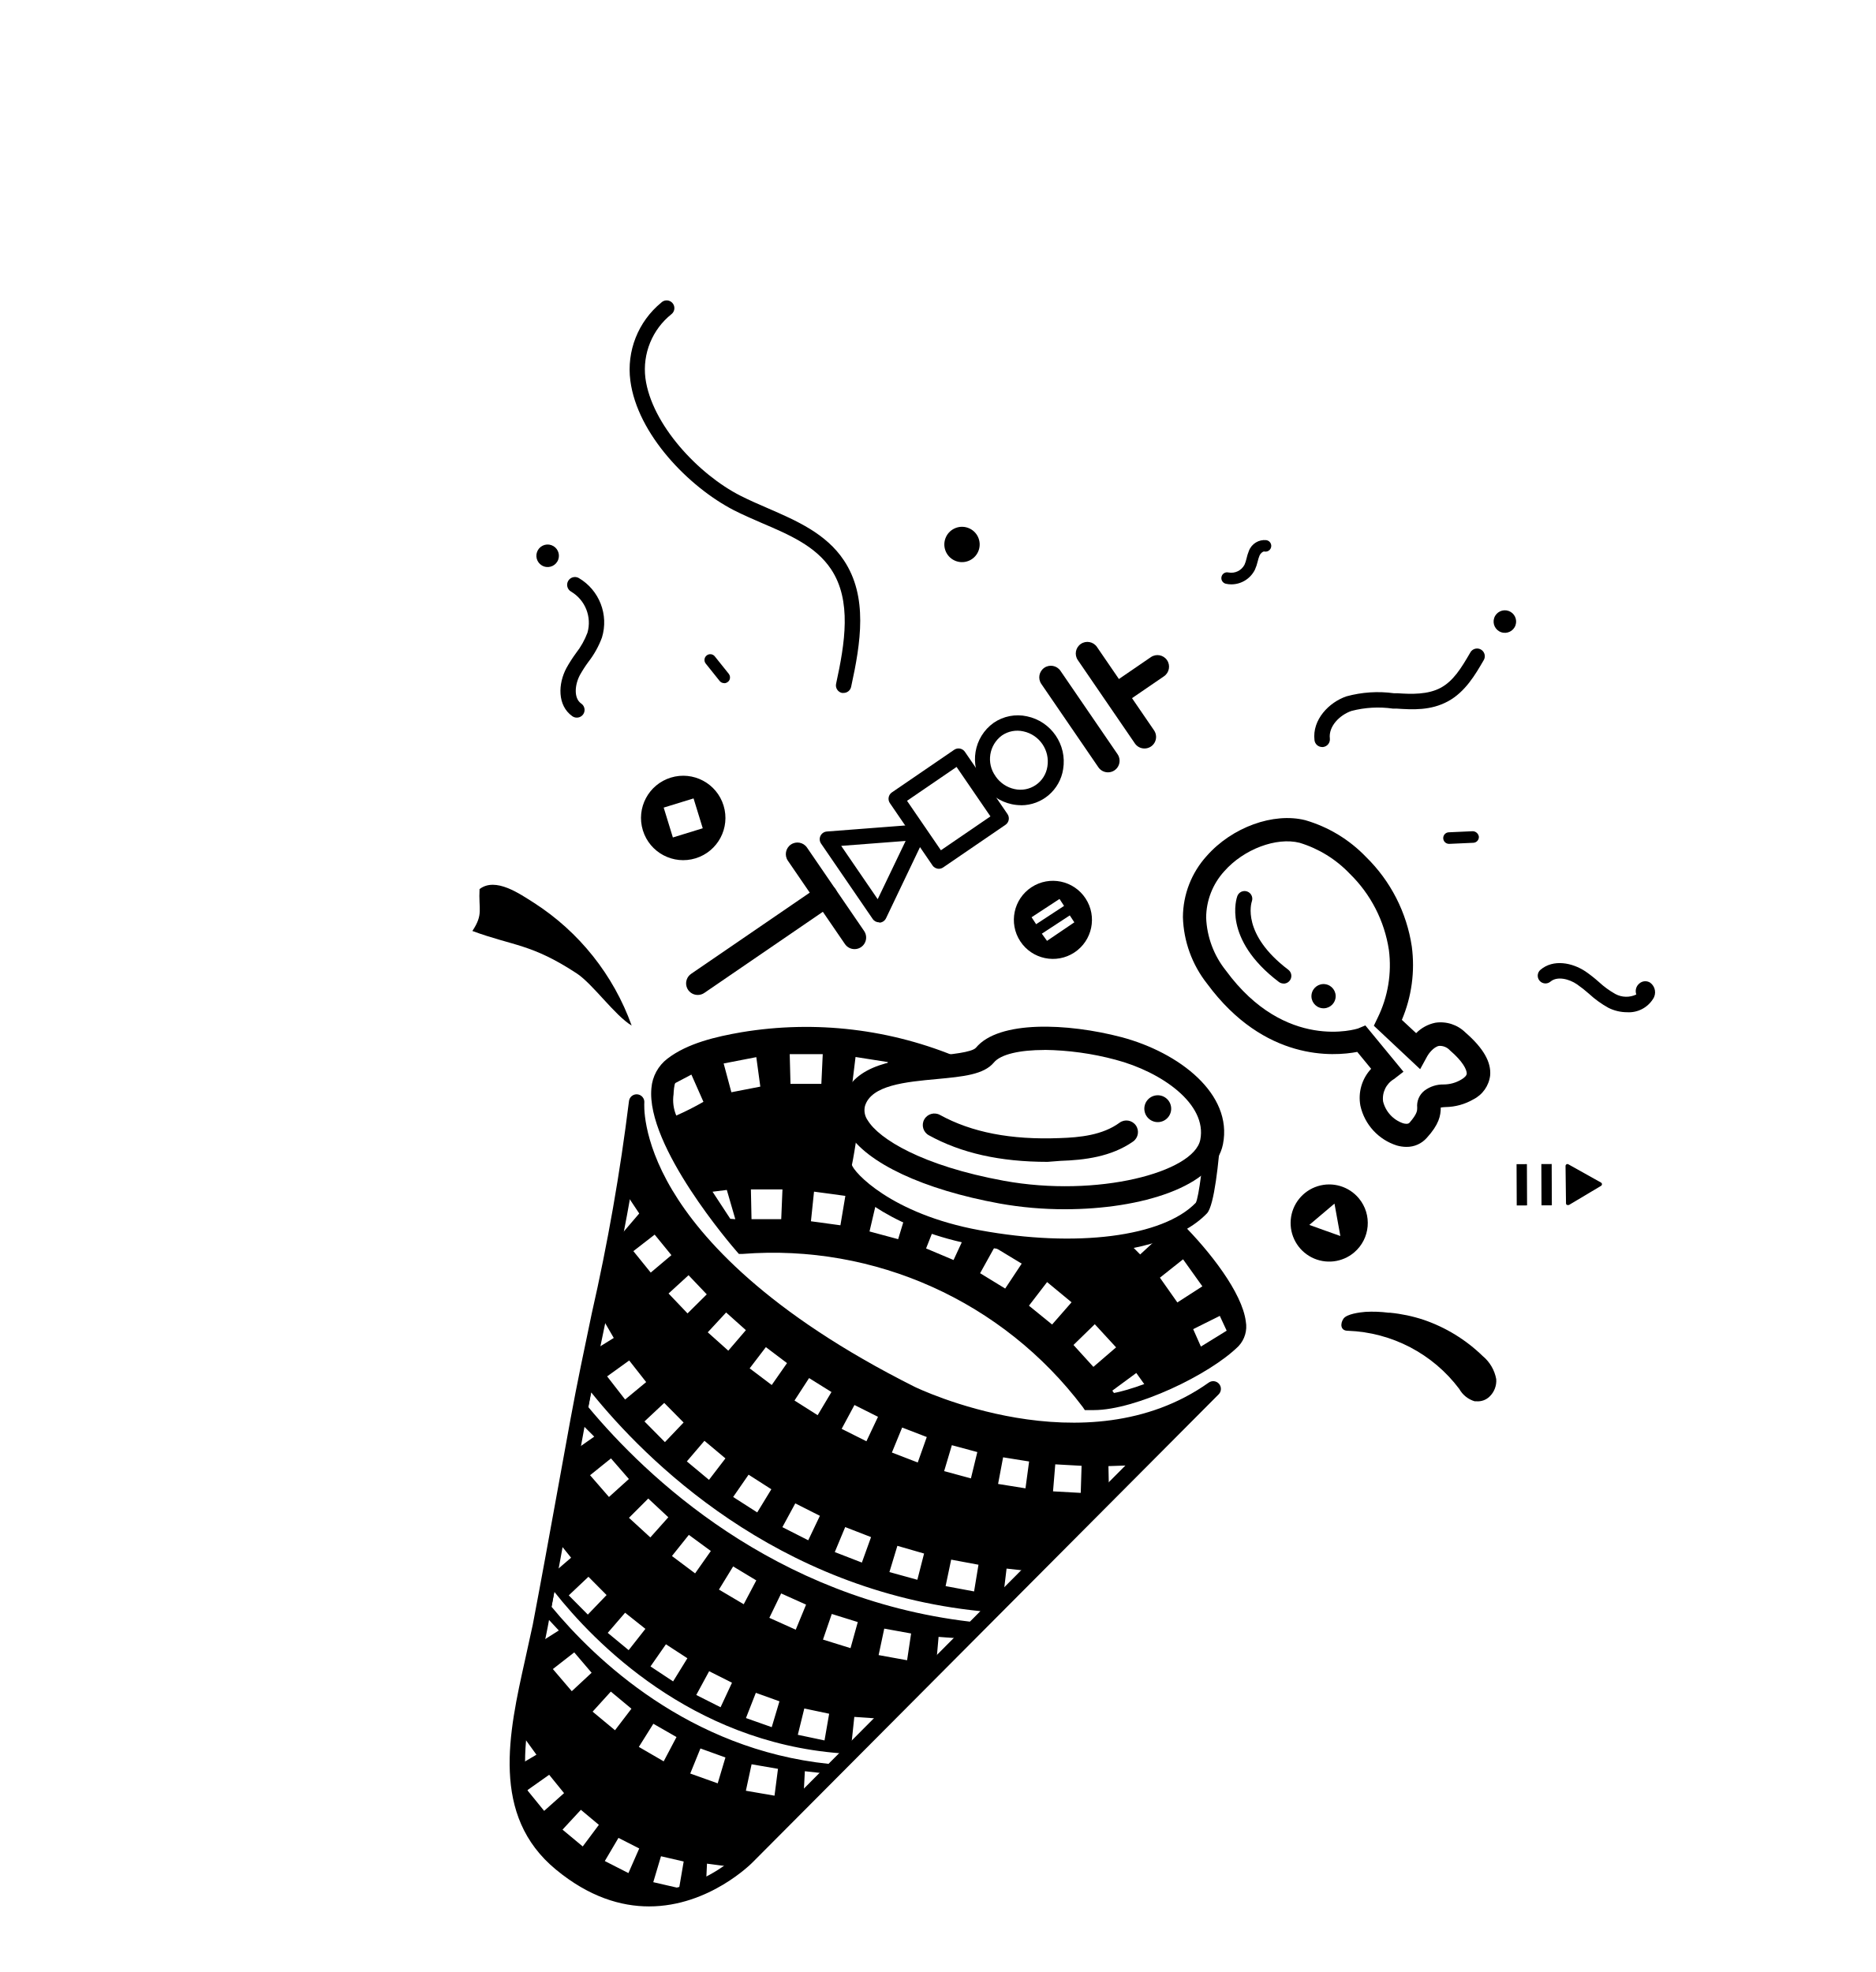
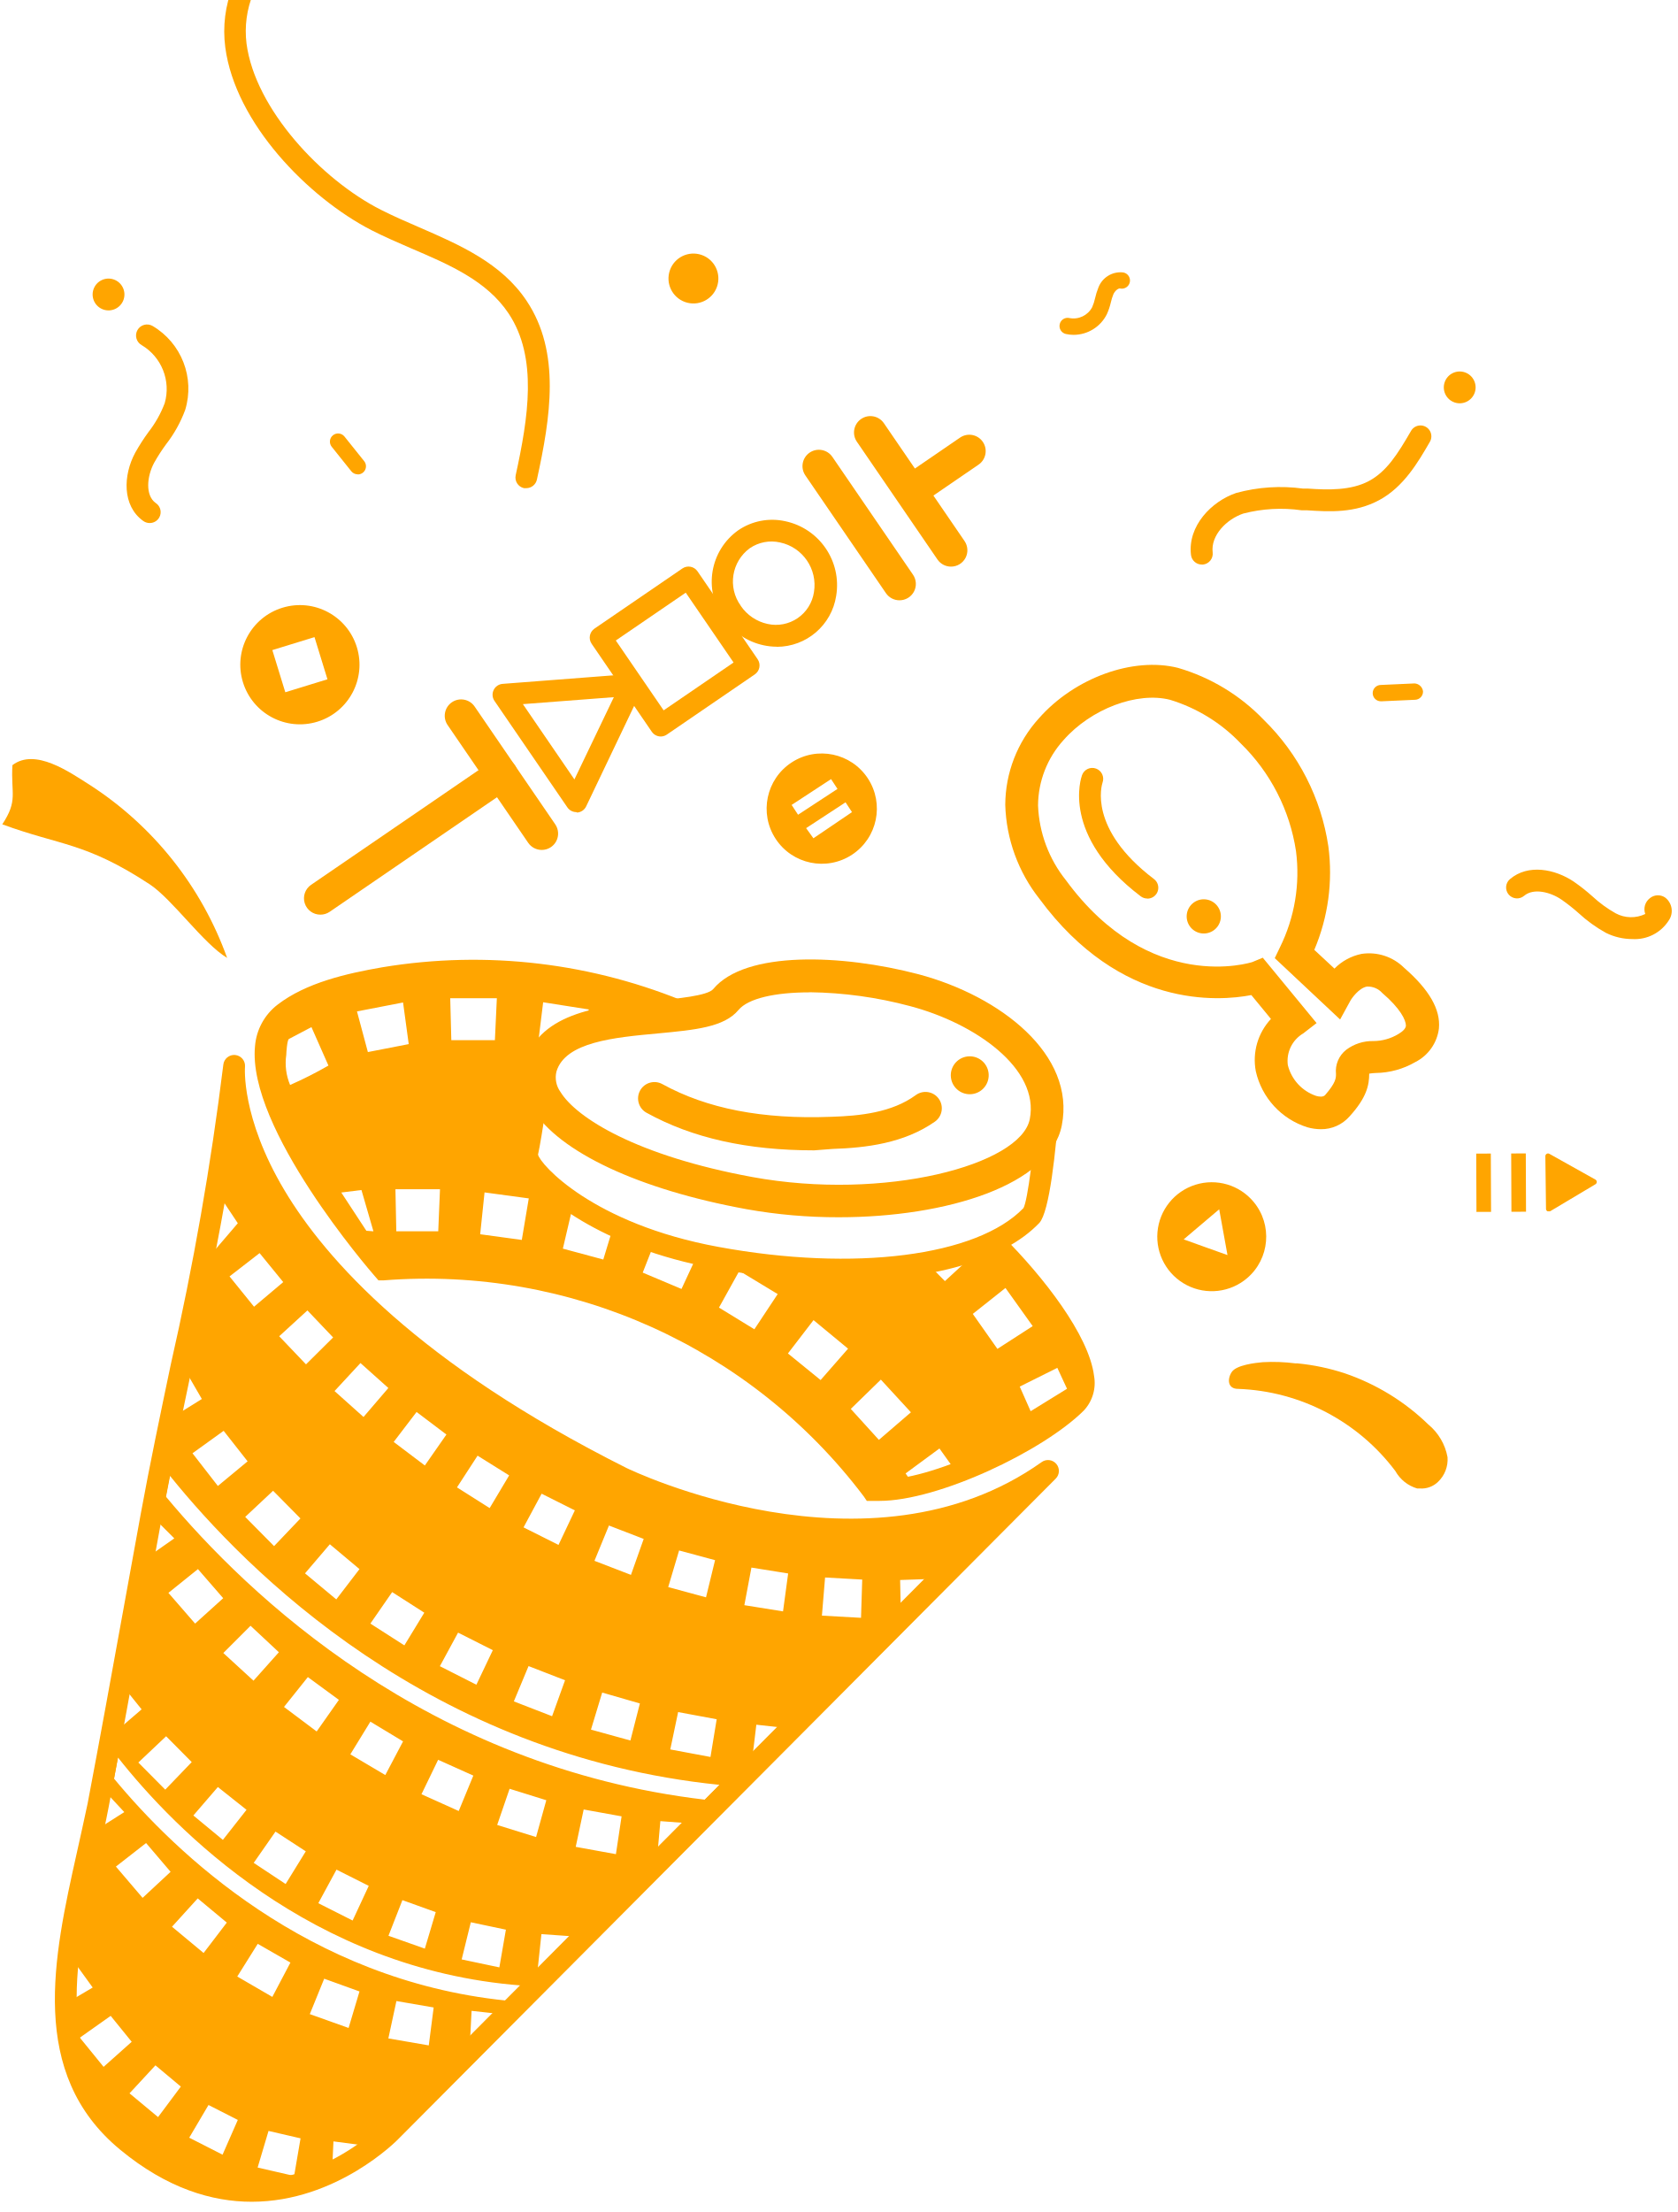
- <svg xmlns="http://www.w3.org/2000/svg" id="圖層_1" data-name="圖層 1" viewBox="0 0 243 255.56">
+ <svg xmlns="http://www.w3.org/2000/svg" viewBox="61 45 154 203">
+   <style>
+ 		svg{
+ 		fill:orange;
+ 		cursor:pointer;
+ 		}
+ 	</style>
  <path d="M140.67,116.44a5.06,5.06,0,1,0-1.46,7A5.06,5.06,0,0,0,140.67,116.44Zm-7,2.43,3.62-2.37.59.9-3.62,2.37Zm2,3.06L135,121l3.62-2.37.59.9Z" />
  <path d="M176.08,155.3a5,5,0,1,0-.6,7A5,5,0,0,0,176.08,155.3Zm-4.42,4.16-2-.72,1.63-1.38,1.63-1.38.38,2.1.38,2.1Z" />
  <path d="M159.56,75.73a3.21,3.21,0,0,1-.72-.08.75.75,0,0,1-.56-.9.74.74,0,0,1,.9-.56,1.94,1.94,0,0,0,2.08-1,4.39,4.39,0,0,0,.26-.8,6.31,6.31,0,0,1,.31-1A2.17,2.17,0,0,1,164.09,70a.75.75,0,1,1-.29,1.47c-.17,0-.46.22-.6.55a4.94,4.94,0,0,0-.23.74,5.76,5.76,0,0,1-.36,1.07A3.42,3.42,0,0,1,159.56,75.73Z" />
  <circle cx="124.66" cy="70.56" r="2.29" transform="translate(17.04 165.1) rotate(-70.81)" />
  <circle cx="70.96" cy="72.02" r="1.46" transform="translate(-20.38 115.37) rotate(-70.81)" />
  <circle cx="194.99" cy="80.55" r="1.46" transform="translate(54.83 238.23) rotate(-70.81)" />
  <path d="M182.25,148.63a4.66,4.66,0,0,1-1.25-.18,7,7,0,0,1-4.72-5.14,5.52,5.52,0,0,1,1.39-4.8l-1.8-2.19c-3,.58-12,1.27-19.45-8.83a14.6,14.6,0,0,1-3.14-8.63,11.88,11.88,0,0,1,3.09-7.94c3.28-3.72,8.64-5.66,12.76-4.63a17.8,17.8,0,0,1,7.88,4.77,20.47,20.47,0,0,1,5.93,11.61,18.21,18.21,0,0,1-1.29,9.5l1.85,1.72a4.85,4.85,0,0,1,2.49-1.35,4.58,4.58,0,0,1,3.91,1.28c2.3,2,3.35,3.82,3.19,5.56a4,4,0,0,1-2.17,3.09,7.43,7.43,0,0,1-3.62,1,4.49,4.49,0,0,0-.61.06c0,1.05-.23,2.2-1.81,3.93h0A3.45,3.45,0,0,1,182.25,148.63Zm-5.33-15.74,4.94,6-1.23.95a2.93,2.93,0,0,0-1.41,2.91,4,4,0,0,0,2.59,2.82c.28.08.64.13.83-.07,1-1.15,1-1.57,1-1.94a2.49,2.49,0,0,1,.94-2.22,4,4,0,0,1,2.49-.8,4.46,4.46,0,0,0,2.29-.64c.44-.26.68-.52.7-.77,0-.51-.5-1.57-2.17-3a1.78,1.78,0,0,0-1.41-.59c-.74.13-1.41,1.09-1.53,1.32l-.93,1.7-6-5.63.48-1a15.46,15.46,0,0,0,1.47-8.82,17.45,17.45,0,0,0-5.08-9.89,15,15,0,0,0-6.49-4c-3-.76-7.24.82-9.77,3.7a9,9,0,0,0-2.34,6,11.69,11.69,0,0,0,2.56,6.86c7.72,10.53,17,7.54,17.11,7.51Z" />
  <circle cx="171.51" cy="129.11" r="1.57" transform="translate(17.91 279.08) rotate(-81.29)" />
  <path d="M166.32,127.46a1,1,0,0,1-.6-.2c-7.36-5.58-5.47-10.91-5.39-11.13a1,1,0,0,1,1.88.69c-.06.19-1.36,4.24,4.72,8.85a1,1,0,0,1-.6,1.8Z" />
  <rect x="199.73" y="150.85" width="1.34" height="5.35" transform="translate(-0.61 0.81) rotate(-0.23)" />
  <rect x="196.53" y="150.86" width="1.34" height="5.35" transform="translate(-0.62 0.8) rotate(-0.23)" />
  <path d="M207.45,153.25l-4.22-2.36a.24.24,0,0,0-.25,0,.25.25,0,0,0-.12.22l.06,4.84a.25.25,0,0,0,.13.21.24.24,0,0,0,.12,0,.24.24,0,0,0,.13,0l4.16-2.48a.25.25,0,0,0,.12-.22A.25.25,0,0,0,207.45,153.25Z" />
  <path d="M145.22,91.16a1.5,1.5,0,0,1-.85-2.74l4.76-3.26a1.5,1.5,0,1,1,1.7,2.48l-4.76,3.26A1.49,1.49,0,0,1,145.22,91.16Z" />
  <path d="M90.41,128.94a1.5,1.5,0,0,1-.85-2.74l16.61-11.37a1.5,1.5,0,0,1,1.7,2.48L91.26,128.68A1.49,1.49,0,0,1,90.41,128.94Z" />
  <path d="M132.29,104.35a5.76,5.76,0,0,1-1.19-.13,6,6,0,0,1-3.7-2.49h0a5.79,5.79,0,0,1,1.36-8.06,5.53,5.53,0,0,1,4.31-.84,6,6,0,0,1,4.69,6.85,5.52,5.52,0,0,1-5.46,4.68ZM129,100.6a4,4,0,0,0,2.46,1.66,3.53,3.53,0,0,0,4.26-2.92,4,4,0,0,0-3.12-4.56,3.53,3.53,0,0,0-2.77.53,3.79,3.79,0,0,0-.83,5.28Z" />
  <path d="M143.57,100.09a1.5,1.5,0,0,1-1.24-.65l-7.4-10.81a1.5,1.5,0,1,1,2.48-1.7l7.4,10.81a1.5,1.5,0,0,1-1.24,2.35Z" />
  <path d="M148.3,97a1.5,1.5,0,0,1-1.24-.65l-7.4-10.81a1.5,1.5,0,0,1,2.48-1.7l7.4,10.81A1.5,1.5,0,0,1,148.3,97Z" />
  <path d="M110.73,123a1.5,1.5,0,0,1-1.24-.65l-7.4-10.81a1.5,1.5,0,0,1,2.48-1.7l7.4,10.81a1.5,1.5,0,0,1-1.24,2.35Z" />
  <path d="M113.91,119.53a1,1,0,0,1-.83-.44l-6.69-9.77a1,1,0,0,1,.75-1.56l11.81-.91a.94.94,0,0,1,.9.43,1,1,0,0,1,.08,1L114.81,119a1,1,0,0,1-.83.57ZM109,109.62l4.73,6.91,3.62-7.55Z" />
  <path d="M121.66,112.59a1,1,0,0,1-.83-.44l-5.52-8.07a1,1,0,0,1,.26-1.39l8.07-5.52a1,1,0,0,1,1.39.26l5.52,8.07a1,1,0,0,1-.26,1.39l-8.07,5.52A1,1,0,0,1,121.66,112.59Zm-4.13-8.81,4.39,6.41,6.42-4.39-4.39-6.41Z" />
  <path d="M81.85,132.91c-2.19-1.32-5-5.35-7.1-6.75-5.91-3.88-8.2-3.54-13.54-5.51,1.46-2.21.78-2.76.93-5.43,2.09-1.6,5.24.64,7.05,1.78A31.58,31.58,0,0,1,81.85,132.91Z" />
  <path d="M93.76,104.4a5.47,5.47,0,1,0-3.62,6.83A5.47,5.47,0,0,0,93.76,104.4Zm-6.57,4.13L86,104.66l3.87-1.19,1.19,3.87Z" />
  <path d="M193.88,178.73a5.07,5.07,0,0,0-1.76-3,20.47,20.47,0,0,0-7.65-4.69,20,20,0,0,0-4.36-.92l-.19,0a16.32,16.32,0,0,0-3-.11c-.69.06-2.41.26-2.84.89s-.41,1.57.58,1.56A18.91,18.91,0,0,1,189.09,180a3.4,3.4,0,0,0,2,1.6l.25,0A2.17,2.17,0,0,0,193,181,2.83,2.83,0,0,0,193.88,178.73Z" />
  <path d="M109.31,89.8l-.21,0a1,1,0,0,1-.76-1.19c1.15-5.28,2.05-10.78-.65-14.84-2-3-5.41-4.47-9-6-1.22-.53-2.44-1.06-3.6-1.65-5.82-3-12.5-9.84-13.41-16.78a11.2,11.2,0,0,1,4-10.12,1,1,0,1,1,1.33,1.49A9.16,9.16,0,0,0,83.63,49c.79,6,6.88,12.49,12.33,15.25,1.13.57,2.31,1.09,3.5,1.6,3.73,1.62,7.58,3.29,9.89,6.77,3.14,4.71,2.19,10.67.94,16.38A1,1,0,0,1,109.31,89.8Z" />
  <path d="M171.33,96.81a1,1,0,0,1-1-.88c-.32-2.67,1.9-4.93,4.15-5.69a15.37,15.37,0,0,1,6.14-.4l.47,0c1.83.13,3.94.18,5.58-.7s2.65-2.51,3.84-4.56a1,1,0,1,1,1.73,1c-1.06,1.83-2.38,4.1-4.62,5.31s-4.55,1.08-6.67.94l-.47,0a13.64,13.64,0,0,0-5.35.3c-1.53.52-3,2-2.81,3.57a1,1,0,0,1-.88,1.11Z" />
  <path d="M74.73,93a1,1,0,0,1-.58-.19c-1.95-1.39-1.85-4.2-.74-6.26a18.63,18.63,0,0,1,1.22-1.9A10.1,10.1,0,0,0,76.12,82,4.69,4.69,0,0,0,74,76.67a1,1,0,0,1,1-1.76A6.68,6.68,0,0,1,78,82.62a11.78,11.78,0,0,1-1.76,3.16,16.49,16.49,0,0,0-1.09,1.69c-.68,1.27-.82,3,.14,3.69A1,1,0,0,1,74.73,93Z" />
  <path d="M210.84,131.18a5.44,5.44,0,0,1-2.42-.57,12.94,12.94,0,0,1-2.53-1.83,16.49,16.49,0,0,0-1.55-1.22c-1-.69-2.56-1.09-3.43-.35a1,1,0,1,1-1.3-1.53c1.67-1.42,4.13-.92,5.83.21a17.83,17.83,0,0,1,1.74,1.37,11.31,11.31,0,0,0,2.14,1.56,3,3,0,0,0,2.71.06v0a1.28,1.28,0,0,1,.41-1.44,1.17,1.17,0,0,1,1.39-.09,1.54,1.54,0,0,1,.36,2.12A3.7,3.7,0,0,1,210.84,131.18Z" />
  <path d="M138.32,162.52a65.33,65.33,0,0,1-11.73-1.12c-10.5-1.93-16.09-6.7-17.58-8.94a2.57,2.57,0,0,1-.57-1.93c.29-1.28,1.21-7.7,1.22-7.76a1,1,0,0,1,1.13-.85,1,1,0,0,1,.85,1.13c0,.27-.94,6.56-1.25,7.91.18.87,5,6.35,16.56,8.47,12.48,2.3,23.74.86,28-3.56.39-.67,1-5.56,1.29-9.67a1,1,0,1,1,2,.14c-.32,4.4-.9,9.86-1.83,10.89C153.11,160.68,146.49,162.52,138.32,162.52Z" />
  <path d="M138,156.71a47.64,47.64,0,0,1-8.47-.74c-9.87-1.8-17.21-5.24-19.64-9.19a5.23,5.23,0,0,1-.69-4.3c1.38-4.67,7.22-5.21,11.91-5.64,2-.19,4.84-.45,5.36-1.07,2.95-3.55,11.84-3.2,18.85-1.36,7.51,2,14.44,7.37,13.15,13.87C157.4,153.75,147.92,156.71,138,156.71Zm-2.67-20.64c-3.17,0-5.65.55-6.54,1.62-1.31,1.58-4,1.83-7.4,2.15-4,.37-8.5.78-9.31,3.5h0a2.27,2.27,0,0,0,.37,1.87c1.46,2.38,7,5.86,17.62,7.81,12.13,2.22,24.62-1.11,25.46-5.31.92-4.63-5-8.8-11-10.38A37.45,37.45,0,0,0,135.34,136.06Zm-24.69,6.84h0Z" />
  <path d="M161.43,171.26c-.47-3.74-4.68-9.12-8.33-12.76a16.68,16.68,0,0,1-1.93.93c3.5,3.39,7.87,8.79,8.28,12.08.14,1.09-.25,1.47-.37,1.59-3.45,3.43-12.61,7.83-17.41,7.71A52.32,52.32,0,0,0,96.6,160.47c-3.3-3.88-10.72-13.86-10.19-19.23a3.37,3.37,0,0,1,1.29-2.49c2.27-1.75,5.86-2.55,8.72-3a48.73,48.73,0,0,1,25.46,2.56,27.13,27.13,0,0,0,3.71-.53,11.65,11.65,0,0,0-1.18-.63,51,51,0,0,0-28.32-3.38c-3.29.57-7,1.42-9.61,3.43A5.34,5.34,0,0,0,84.41,141c-.74,7.55,10.52,20.57,11,21.12l.33.38.5,0a50.29,50.29,0,0,1,44.06,19.84l.27.4.48,0c.22,0,.45,0,.69,0,5.38,0,15-4.56,18.75-8.29A3.7,3.7,0,0,0,161.43,171.26Z" />
  <path d="M152.17,159a19.16,19.16,0,0,1-1.81.74l.22.22-2.84,2.61-1.68-1.7a55.85,55.85,0,0,1-19.27-.45c-.6-.11-1.16-.24-1.73-.36l-1.5,3.23L120,161.79,121.1,159a35,35,0,0,1-3.78-1.5l-.94,3.09-3.71-1,.88-3.76,1.3.35c-3.84-2.28-5.6-4.64-5.42-5.41.23-1,.84-5.13,1.1-7a3.27,3.27,0,0,1,.13-.89,4.33,4.33,0,0,1,1.11-1.85l-1.38-.22.47-3.83,4.19.66-.33,1.74c2.84-.91,6.52-1,9.29-1.36a50,50,0,0,0-27.77-3.31c-3,.51-6.69,1.33-9.17,3.24-6.84,5.28,9.08,23.55,9.08,23.55a50.92,50.92,0,0,1,45,20.29,13,13,0,0,0,3.81-.4l-.83-1.17,3.11-2.29,1.2,1.68-2,1.4c5-1.45,10.8-4.62,13.39-7.2S156.77,163.54,152.17,159ZM87.63,144.57a5.19,5.19,0,0,1-.35-2.77c0-.2.08-1.36.24-1.45l2.07-1.09,1.56,3.53A36.92,36.92,0,0,1,87.63,144.57Zm7,13.38-2.3-3.51,1.85-.23L95.28,158Zm.14-16.4-1-3.73L98,137l.52,3.82ZM101.23,158l-3.85,0-.08-3.86,4.09,0Zm1.1-21.39,4.28,0-.18,3.85-4,0Zm6.57,22.18-3.82-.52.4-3.84,4.06.55Zm21.35,8.2L127,165l1.87-3.37,3.52,2.13Zm6.08,4.66-3-2.44,2.35-3.06,3.17,2.62Zm5.35,5.49-2.58-2.84,2.76-2.69,2.76,3Zm8.62-11.56,3-2.38,2.5,3.5-3.24,2.09Zm5.31,8.93-1-2.26,3.45-1.72.89,1.92Z" />
  <circle cx="150.01" cy="143.69" r="1.74" transform="translate(-17.74 21.18) rotate(-7.63)" />
  <path d="M135.74,150.57c-6.14,0-11.19-1.13-15.39-3.45a1.5,1.5,0,0,1,1.45-2.63c4.09,2.25,9.18,3.25,15.52,3,2.6-.08,5.56-.38,7.76-2a1.5,1.5,0,0,1,1.75,2.44c-2.85,2-6.35,2.41-9.41,2.51Z" />
  <path d="M93.84,88.53a.75.75,0,0,1-.59-.28L91.45,86a.75.75,0,1,1,1.17-.94l1.81,2.26a.75.75,0,0,1-.59,1.22Z" />
  <path d="M187.76,109.36a.75.75,0,0,1,0-1.5l3.09-.14a.83.83,0,0,1,.78.72.75.75,0,0,1-.72.78l-3.09.14Z" />
  <path d="M84.1,247.06c-3.63,0-7.76-1.22-12.06-4.77-8.5-7-6.11-17.74-4-27.2.35-1.57.69-3.1,1-4.56,1.13-5.94,2.21-11.9,3.29-17.85l1.6-8.8c.83-4.54,1.81-9.18,2.75-13.67a277.16,277.16,0,0,0,4.82-27.5,1,1,0,0,1,1.09-.89,1,1,0,0,1,.9,1.09s-.39,4.6,3.62,11.32c3.77,6.33,12.28,15.9,31.4,25.49.22.11,22.21,10.76,38.11-.54a1,1,0,0,1,1.29,1.52L97.53,241.34C97.46,241.41,91.93,247.06,84.1,247.06Zm-1.5-97.6c-1.06,7.1-2.55,14.22-4,21.16-.94,4.48-1.91,9.11-2.74,13.62L74.26,193c-1.08,6-2.16,11.92-3.29,17.86-.28,1.49-.63,3-1,4.63-2,8.9-4.23,19,3.33,25.22,12.14,10,22.36-.36,22.79-.8l55.52-55.8c-15.71,6.27-33.22-2.22-34.05-2.63C93.1,169.24,85.15,156.84,82.61,149.47Z" />
  <path d="M157.15,180c-16.59,11.78-39.14.61-39.14.61-37.56-18.84-35.56-37.79-35.56-37.8-1,9.9-3.21,19.86-5.28,29.73l1.09-1.34,1.27,2.19-2.9,1.8c-.61,3-1.21,5.93-1.75,8.87L77,186.18l-2.85,2,0-.15-2.09,11.43L74,201.87l-2.66,2.29-.07-.27c-.4,2.17-.79,4.34-1.2,6.5l.48-1.09,1.86,2-2.9,1.84c-.94,4.35-2.14,9.09-2.38,13.64l.84-1.51,1.54,2.13-2.42,1.43c.08,4.77,1.46,9.22,5.62,12.66,7.46,6.16,14.29,5,18.77,2.83l.13-2.8,2.89.38L93.81,243a18.43,18.43,0,0,0,3-2.39l7.72-7.76-.42.19.18-3.5,3.19.35h0l4.5-4.52-1.65.62.37-3.49,3.3.23-.9,1.52,9.07-9.12-.86.49.31-3.49,2.55.19-2,2.81,8.6-8.65-.76.28.42-3.48,2.52.28-2.18,2.93,12.93-13-.07-3.49,2.94-.1-.73,1.45Zm-33.81,7.29,3.3.89-.83,3.41-3.47-.94Zm3.45,15.49-.57,3.46-3.69-.69.72-3.43ZM116.9,185l3.19,1.23-1.17,3.3-3.35-1.29Zm-.62,15.33,3.46,1-.87,3.4-3.62-1Zm-5.56-18.25,3.05,1.53-1.5,3.17-3.21-1.61Zm-1.2,15.82,3.35,1.3-1.19,3.3-3.51-1.36Zm-4.68-19.31,2.9,1.81-1.79,3-3-1.9Zm1.4,17.85-1.51,3.17-3.35-1.7,1.67-3.08Zm-7-21.86,2.74,2.07L100,179.49l-2.86-2.16ZM99.95,193l-1.83,3L95,194l2-2.89Zm-5.86-22.91,2.56,2.29-2.28,2.66-2.66-2.38ZM94,189l-2.13,2.78L89,189.39l2.28-2.67Zm-2.42-21.26-2.49,2.47-2.46-2.58,2.59-2.37Zm-3,16.61-2.42,2.54-2.65-2.68,2.56-2.4ZM87,162.66l-2.68,2.26-2.25-2.78L84.83,160Zm-6.15-5.12.51-2.49,1.47,2.21-2.14,2.5Zm.68,18.77,2.2,2.8L81,181.37l-2.33-3ZM79.17,189l2.32,2.67L78.91,194l-2.45-2.82Zm23.94,22.2-3.42-1.54,1.53-3.16,3.23,1.45Zm4.33,10.89-.6,3.46-3.46-.73.84-3.41ZM101,220.48,100,223.83l-3.34-1.18,1.28-3.27ZM96.37,207.9,93.16,206,95,203l3,1.81Zm-1.52,10.17-1.48,3.18-3.15-1.59,1.67-3.08ZM90.07,203.9l-3-2.25,2.19-2.74L92.11,201Zm-1,11-1.85,3-2.93-1.94,2-2.87Zm-4.8-15.66L81.5,196.7,84,194.2l2.6,2.43Zm-.64,11.85-2.17,2.76-2.71-2.24L81,209Zm-7.38-6.75,2.35,2.37-2.43,2.53-2.47-2.49Zm-1.84,9.8,2.25,2.64-2.57,2.39-2.45-2.87Zm-3.9,20.54L68.33,232,71.16,230l1.93,2.38Zm5,4.61-2.62-2.18,2.38-2.57,2.33,1.95Zm1.28-17.47,2.36-2.6,2.67,2.22-2.13,2.79Zm4.64,20.92-3.06-1.56,1.77-3,2.69,1.37Zm1.35-16.35,1.88-3,3,1.72L86,228.26ZM88,244.69l-3.35-.77,1-3.36,2.94.68Zm5-13.58-3.56-1.27,1.32-3.25L94,227.76Zm7.36,1.6-3.71-.64.74-3.43,3.42.59Zm7.05-4.12c-18.16-1.88-30.3-13.54-35.94-20.36.12-.65.24-1.29.36-1.94,5.16,6.54,17.69,19.43,37,20.92Zm2.8-15-3.57-1.11,1.14-3.32,3.37,1.05Zm7.33,1.57-3.69-.67.73-3.43,3.48.63Zm8.17-5c-25.5-3-42-18.83-49.47-27.8.12-.63.25-1.27.37-1.91,7,8.68,23.83,25.65,50.45,28.35Zm7.17-17.28-3.55-.57.65-3.45,3.37.54Zm7.16.59-3.59-.2.29-3.5,3.41.19Z" />
</svg>
